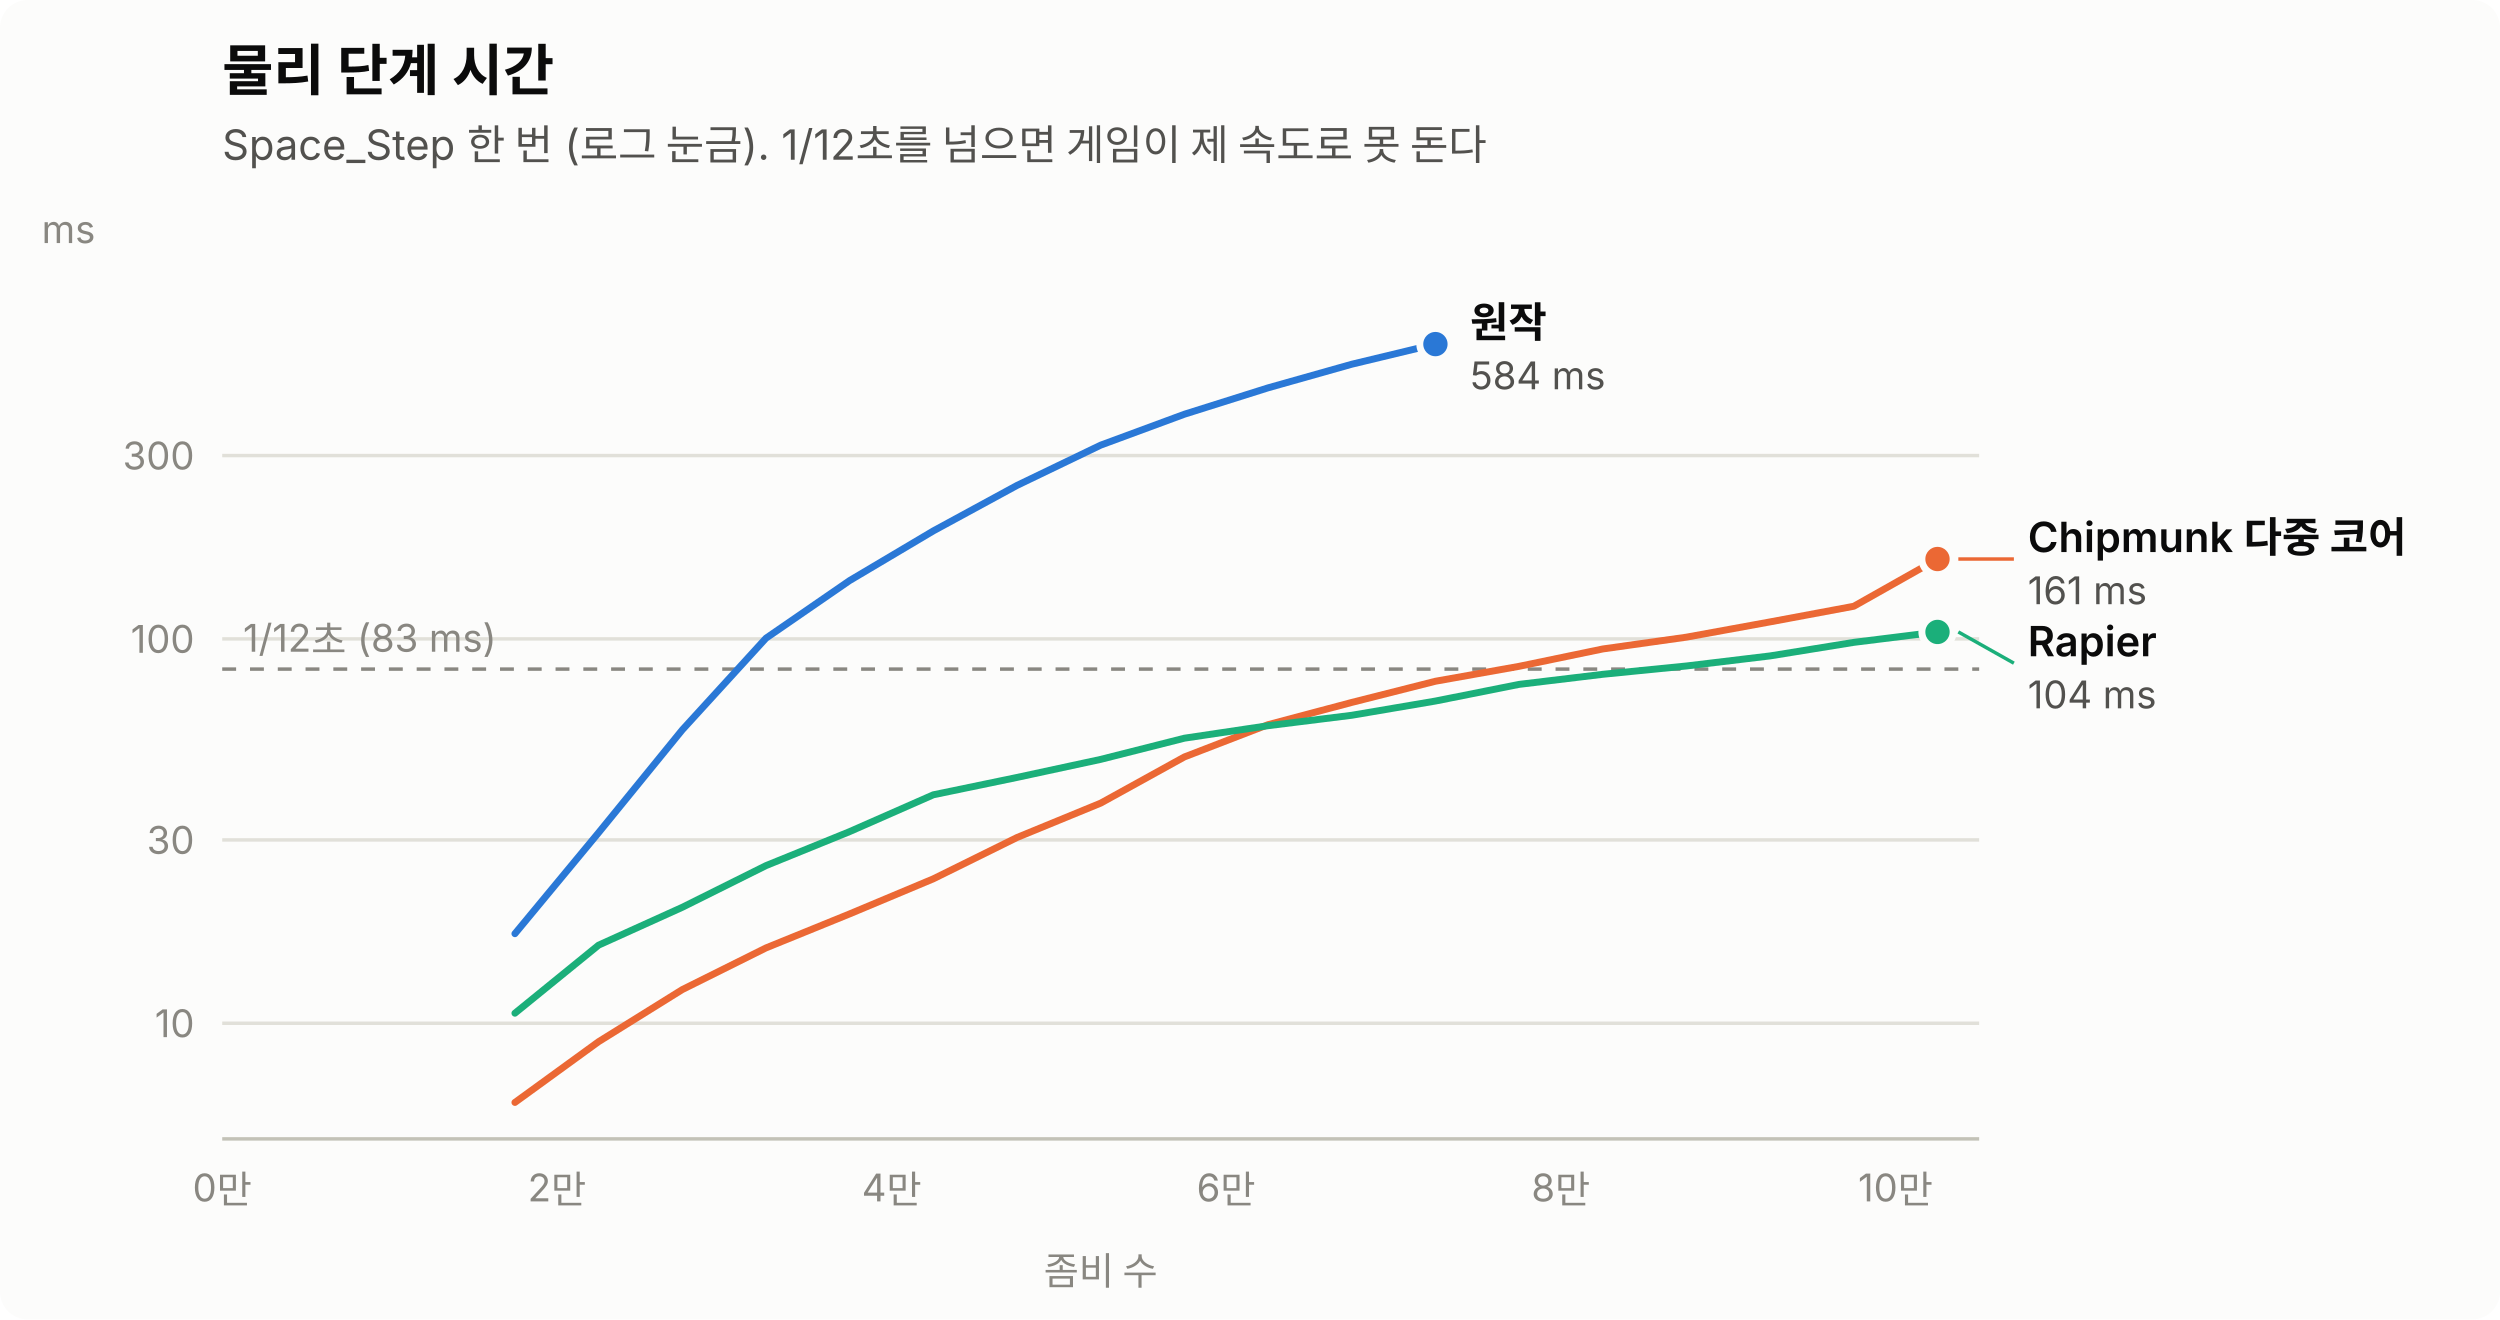
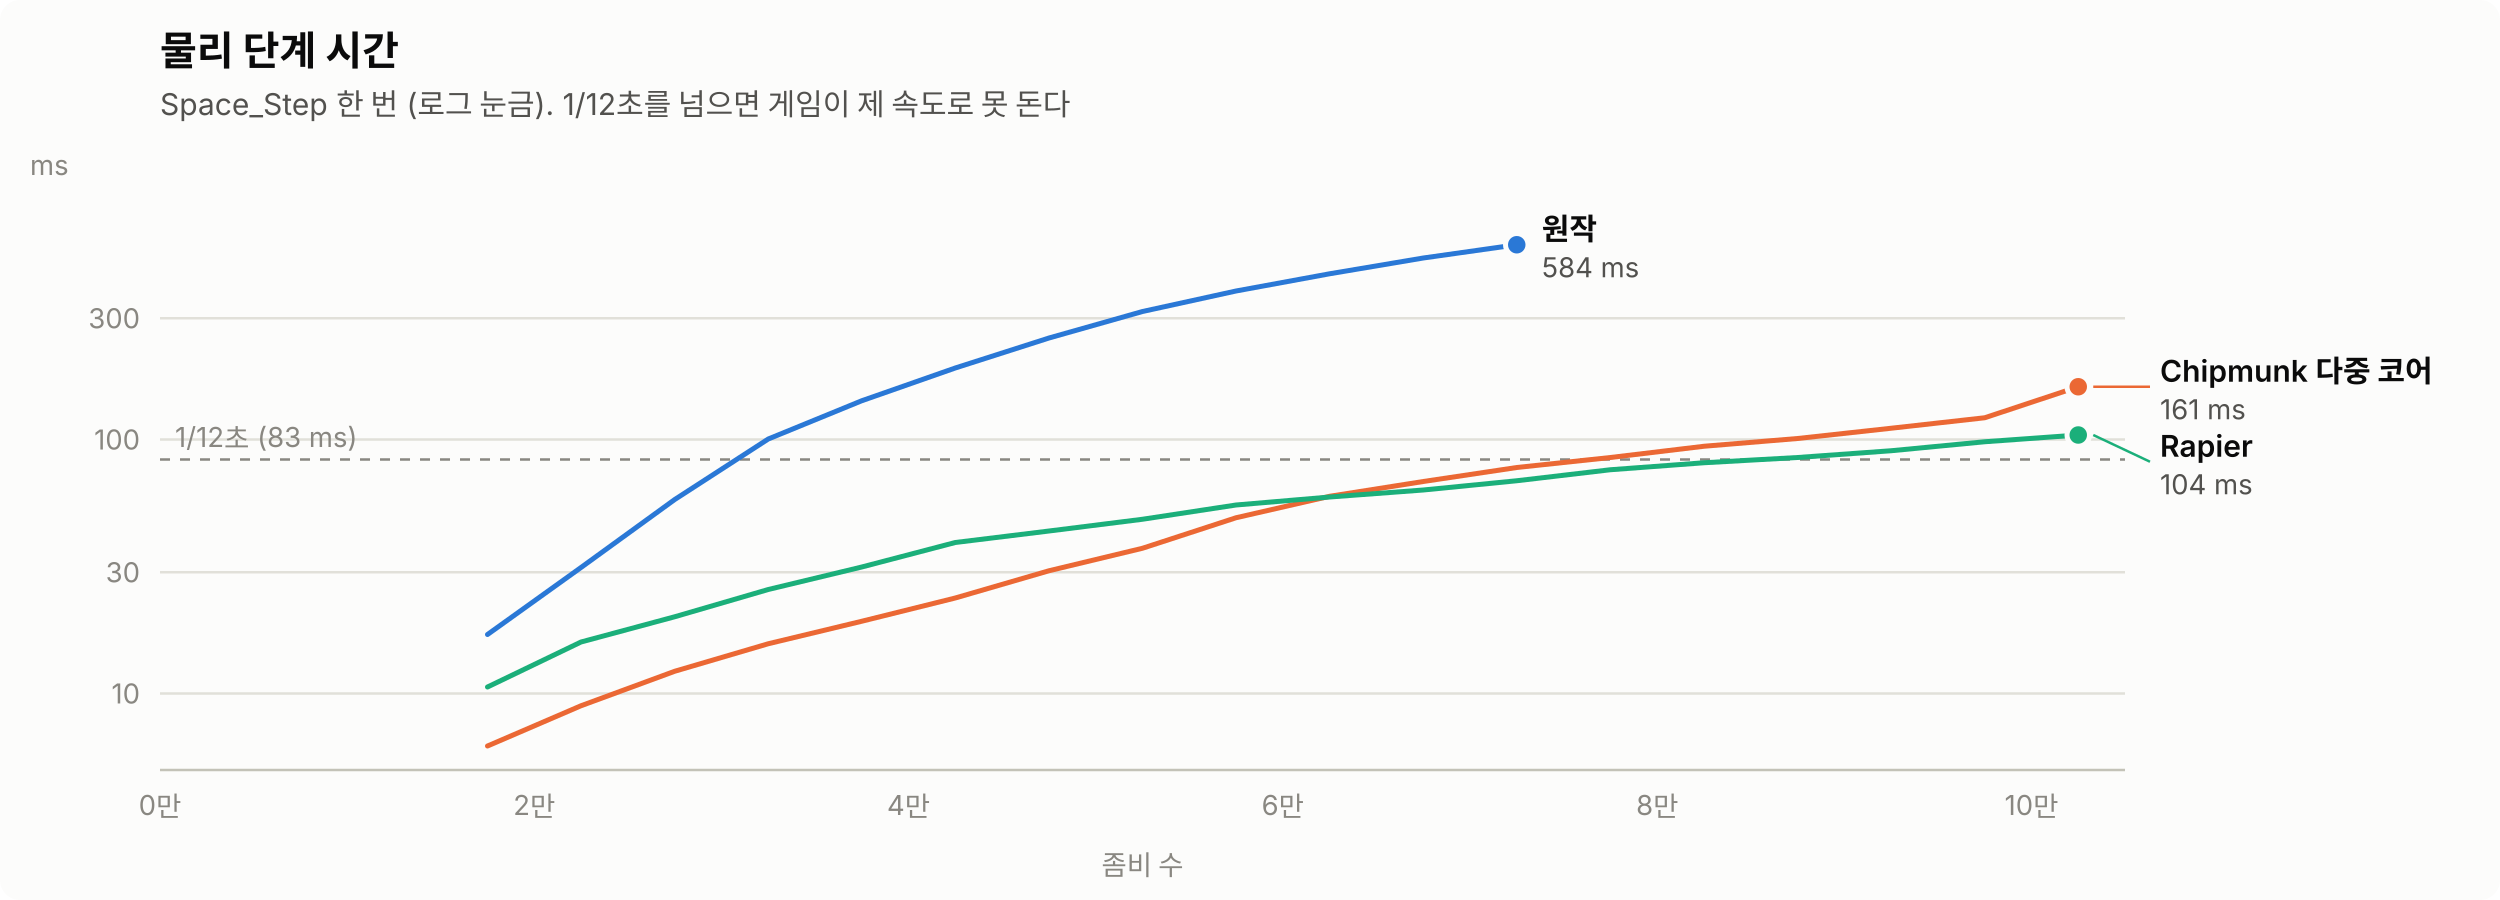
- <svg xmlns="http://www.w3.org/2000/svg" viewBox="0 0 720 380" width="720" height="380" role="img" aria-label="물리 단계 시간">
+ <svg xmlns="http://www.w3.org/2000/svg" viewBox="0 0 1000 360" width="1000" height="360" role="img" aria-label="물리 단계 시간">
  <style>svg{font-family:system-ui, -apple-system, "Segoe UI", "Malgun Gothic", sans-serif}.bg{fill:#fcfcfb}.t1{fill:#0b0b0b}.t2{fill:#52514e}.tm{fill:#898781}.grid{stroke:#e1e0d9}.axis{stroke:#c3c2b7}.ring{stroke:#fcfcfb}.ref{stroke:#898781}.s-original{stroke:#2a78d6}.f-original{fill:#2a78d6}.s-chipmunk{stroke:#eb6834}.f-chipmunk{fill:#eb6834}.s-rapier{stroke:#1baf7a}.f-rapier{fill:#1baf7a}@media (prefers-color-scheme: dark){.bg{fill:#1a1a19}.t1{fill:#f0efec}.t2{fill:#c3c2b7}.grid{stroke:#2c2c2a}.axis{stroke:#383835}.ring{stroke:#1a1a19}.s-original{stroke:#3987e5}.f-original{fill:#3987e5}.s-chipmunk{stroke:#d95926}.f-chipmunk{fill:#d95926}.s-rapier{stroke:#199e70}.f-rapier{fill:#199e70}}</style>
-   <rect class="bg" width="720" height="380" rx="8" />
+   <rect class="bg" width="1000" height="360" rx="8" />
  <text class="t1" x="64" y="26" font-size="16" font-weight="600">물리 단계 시간</text>
  <text class="t2" x="64" y="46" font-size="12">Space_Step 한 번 (로그 눈금). 1/12초를 넘으면 게임이 제 속도로 못 돈다</text>
-   <line class="grid" x1="64" x2="570" y1="294.7" y2="294.7" stroke-width="1" />
-   <text class="tm" x="56" y="298.7" font-size="11" text-anchor="end">10</text>
-   <line class="grid" x1="64" x2="570" y1="241.9" y2="241.9" stroke-width="1" />
-   <text class="tm" x="56" y="245.9" font-size="11" text-anchor="end">30</text>
-   <line class="grid" x1="64" x2="570" y1="184.0" y2="184.0" stroke-width="1" />
-   <text class="tm" x="56" y="188.0" font-size="11" text-anchor="end">100</text>
-   <line class="grid" x1="64" x2="570" y1="131.2" y2="131.2" stroke-width="1" />
-   <text class="tm" x="56" y="135.2" font-size="11" text-anchor="end">300</text>
-   <line class="axis" x1="64" x2="570" y1="328" y2="328" stroke-width="1" />
-   <text class="tm" x="64.0" y="346" font-size="11" text-anchor="middle">0만</text>
-   <text class="tm" x="160.4" y="346" font-size="11" text-anchor="middle">2만</text>
-   <text class="tm" x="256.8" y="346" font-size="11" text-anchor="middle">4만</text>
-   <text class="tm" x="353.1" y="346" font-size="11" text-anchor="middle">6만</text>
-   <text class="tm" x="449.5" y="346" font-size="11" text-anchor="middle">8만</text>
-   <text class="tm" x="545.9" y="346" font-size="11" text-anchor="middle">10만</text>
-   <text class="tm" x="317.0" y="370" font-size="11" text-anchor="middle">좀비 수</text>
+   <line class="grid" x1="64" x2="850" y1="277.4" y2="277.4" stroke-width="1" />
+   <text class="tm" x="56" y="281.4" font-size="11" text-anchor="end">10</text>
+   <line class="grid" x1="64" x2="850" y1="228.9" y2="228.9" stroke-width="1" />
+   <text class="tm" x="56" y="232.9" font-size="11" text-anchor="end">30</text>
+   <line class="grid" x1="64" x2="850" y1="175.8" y2="175.8" stroke-width="1" />
+   <text class="tm" x="56" y="179.8" font-size="11" text-anchor="end">100</text>
+   <line class="grid" x1="64" x2="850" y1="127.3" y2="127.3" stroke-width="1" />
+   <text class="tm" x="56" y="131.3" font-size="11" text-anchor="end">300</text>
+   <line class="axis" x1="64" x2="850" y1="308" y2="308" stroke-width="1" />
+   <text class="tm" x="64.0" y="326" font-size="11" text-anchor="middle">0만</text>
+   <text class="tm" x="213.7" y="326" font-size="11" text-anchor="middle">2만</text>
+   <text class="tm" x="363.4" y="326" font-size="11" text-anchor="middle">4만</text>
+   <text class="tm" x="513.1" y="326" font-size="11" text-anchor="middle">6만</text>
+   <text class="tm" x="662.9" y="326" font-size="11" text-anchor="middle">8만</text>
+   <text class="tm" x="812.6" y="326" font-size="11" text-anchor="middle">10만</text>
+   <text class="tm" x="457.0" y="350" font-size="11" text-anchor="middle">좀비 수</text>
  <text class="tm" x="12" y="70" font-size="11" text-anchor="start">ms</text>
-   <line class="ref" x1="64" x2="570" y1="192.7" y2="192.7" stroke-width="1" stroke-dasharray="4 4" />
-   <text class="tm" x="70" y="187.7" font-size="11" text-anchor="start">1/12초 (83 ms)</text>
-   <path class="s-original" d="M148.3,268.9 L172.4,239.8 L196.5,210.2 L220.6,183.8 L244.7,167.2 L268.8,152.9 L292.9,139.8 L317.0,128.2 L341.1,119.3 L365.2,111.7 L389.3,104.9 L413.4,99.1" fill="none" stroke-width="2" stroke-linejoin="round" stroke-linecap="round" />
-   <circle cx="148.3" cy="268.9" r="10" fill="transparent" />
-   <circle cx="172.4" cy="239.8" r="10" fill="transparent" />
-   <circle cx="196.5" cy="210.2" r="10" fill="transparent" />
-   <circle cx="220.6" cy="183.8" r="10" fill="transparent" />
-   <circle cx="244.7" cy="167.2" r="10" fill="transparent" />
-   <circle cx="268.8" cy="152.9" r="10" fill="transparent" />
-   <circle cx="292.9" cy="139.8" r="10" fill="transparent" />
-   <circle cx="317.0" cy="128.2" r="10" fill="transparent" />
-   <circle cx="341.1" cy="119.3" r="10" fill="transparent" />
-   <circle cx="365.2" cy="111.7" r="10" fill="transparent" />
-   <circle cx="389.3" cy="104.9" r="10" fill="transparent" />
-   <circle cx="413.4" cy="99.1" r="10" fill="transparent" />
-   <path class="s-chipmunk" d="M148.3,317.5 L172.4,300.0 L196.5,285.0 L220.6,273.0 L244.7,263.2 L268.8,253.1 L292.9,241.2 L317.0,231.3 L341.1,218.0 L365.2,208.7 L389.3,202.3 L413.4,196.2 L437.5,191.9 L461.6,186.9 L485.7,183.5 L509.8,179.1 L533.9,174.6 L558.0,161.0" fill="none" stroke-width="2" stroke-linejoin="round" stroke-linecap="round" />
-   <circle cx="148.3" cy="317.5" r="10" fill="transparent" />
-   <circle cx="172.4" cy="300.0" r="10" fill="transparent" />
-   <circle cx="196.5" cy="285.0" r="10" fill="transparent" />
-   <circle cx="220.6" cy="273.0" r="10" fill="transparent" />
-   <circle cx="244.7" cy="263.2" r="10" fill="transparent" />
-   <circle cx="268.8" cy="253.1" r="10" fill="transparent" />
-   <circle cx="292.9" cy="241.2" r="10" fill="transparent" />
-   <circle cx="317.0" cy="231.3" r="10" fill="transparent" />
-   <circle cx="341.1" cy="218.0" r="10" fill="transparent" />
-   <circle cx="365.2" cy="208.7" r="10" fill="transparent" />
-   <circle cx="389.3" cy="202.3" r="10" fill="transparent" />
-   <circle cx="413.4" cy="196.2" r="10" fill="transparent" />
-   <circle cx="437.5" cy="191.9" r="10" fill="transparent" />
-   <circle cx="461.6" cy="186.9" r="10" fill="transparent" />
-   <circle cx="485.7" cy="183.5" r="10" fill="transparent" />
-   <circle cx="509.8" cy="179.1" r="10" fill="transparent" />
-   <circle cx="533.9" cy="174.6" r="10" fill="transparent" />
-   <circle cx="558.0" cy="161.0" r="10" fill="transparent" />
-   <path class="s-rapier" d="M148.3,291.8 L172.4,272.2 L196.5,261.3 L220.6,249.3 L244.7,239.5 L268.8,228.9 L292.9,223.9 L317.0,218.7 L341.1,212.6 L365.2,209.0 L389.3,206.0 L413.4,201.9 L437.5,197.1 L461.6,194.2 L485.7,191.8 L509.8,188.9 L533.9,185.0 L558.0,182.0" fill="none" stroke-width="2" stroke-linejoin="round" stroke-linecap="round" />
-   <circle cx="148.3" cy="291.8" r="10" fill="transparent" />
-   <circle cx="172.4" cy="272.2" r="10" fill="transparent" />
-   <circle cx="196.5" cy="261.3" r="10" fill="transparent" />
-   <circle cx="220.6" cy="249.3" r="10" fill="transparent" />
-   <circle cx="244.7" cy="239.5" r="10" fill="transparent" />
-   <circle cx="268.8" cy="228.9" r="10" fill="transparent" />
-   <circle cx="292.9" cy="223.9" r="10" fill="transparent" />
-   <circle cx="317.0" cy="218.7" r="10" fill="transparent" />
-   <circle cx="341.1" cy="212.6" r="10" fill="transparent" />
-   <circle cx="365.2" cy="209.0" r="10" fill="transparent" />
-   <circle cx="389.3" cy="206.0" r="10" fill="transparent" />
-   <circle cx="413.4" cy="201.9" r="10" fill="transparent" />
-   <circle cx="437.5" cy="197.1" r="10" fill="transparent" />
-   <circle cx="461.6" cy="194.2" r="10" fill="transparent" />
-   <circle cx="485.7" cy="191.8" r="10" fill="transparent" />
-   <circle cx="509.8" cy="188.9" r="10" fill="transparent" />
-   <circle cx="533.9" cy="185.0" r="10" fill="transparent" />
-   <circle cx="558.0" cy="182.0" r="10" fill="transparent" />
-   <circle class="f-chipmunk ring" cx="558.0" cy="161.0" r="4.5" stroke-width="2" />
-   <line class="s-chipmunk" x1="564.0" y1="161.0" x2="580" y2="161.0" stroke-width="1" />
-   <text class="t1" x="584" y="159.0" font-size="12" font-weight="600">Chipmunk 다중 코어</text>
-   <text class="t2" x="584" y="174.0" font-size="11">161 ms</text>
-   <circle class="f-rapier ring" cx="558.0" cy="182.0" r="4.5" stroke-width="2" />
-   <line class="s-rapier" x1="564.0" y1="182.0" x2="580" y2="191.0" stroke-width="1" />
-   <text class="t1" x="584" y="189.0" font-size="12" font-weight="600">Rapier</text>
-   <text class="t2" x="584" y="204.0" font-size="11">104 ms</text>
-   <circle class="f-original ring" cx="413.4" cy="99.1" r="4.5" stroke-width="2" />
-   <text class="t1" x="423.381" y="97.1" font-size="12" font-weight="600">원작</text>
-   <text class="t2" x="423.381" y="112.1" font-size="11">584 ms</text>
+   <line class="ref" x1="64" x2="850" y1="183.8" y2="183.8" stroke-width="1" stroke-dasharray="4 4" />
+   <text class="tm" x="70" y="178.8" font-size="11" text-anchor="start">1/12초 (83 ms)</text>
+   <path class="s-original" d="M195.0,253.8 L232.4,227.0 L269.9,199.8 L307.3,175.6 L344.7,160.3 L382.1,147.2 L419.6,135.2 L457.0,124.6 L494.4,116.4 L531.9,109.5 L569.3,103.2 L606.7,97.9" fill="none" stroke-width="2" stroke-linejoin="round" stroke-linecap="round" />
+   <circle cx="195.0" cy="253.8" r="10" fill="transparent" />
+   <circle cx="232.4" cy="227.0" r="10" fill="transparent" />
+   <circle cx="269.9" cy="199.8" r="10" fill="transparent" />
+   <circle cx="307.3" cy="175.6" r="10" fill="transparent" />
+   <circle cx="344.7" cy="160.3" r="10" fill="transparent" />
+   <circle cx="382.1" cy="147.2" r="10" fill="transparent" />
+   <circle cx="419.6" cy="135.2" r="10" fill="transparent" />
+   <circle cx="457.0" cy="124.6" r="10" fill="transparent" />
+   <circle cx="494.4" cy="116.4" r="10" fill="transparent" />
+   <circle cx="531.9" cy="109.5" r="10" fill="transparent" />
+   <circle cx="569.3" cy="103.2" r="10" fill="transparent" />
+   <circle cx="606.7" cy="97.9" r="10" fill="transparent" />
+   <path class="s-chipmunk" d="M195.0,298.4 L232.4,282.3 L269.9,268.5 L307.3,257.5 L344.7,248.5 L382.1,239.2 L419.6,228.3 L457.0,219.3 L494.4,207.1 L531.9,198.5 L569.3,192.6 L606.7,187.0 L644.1,183.0 L681.6,178.5 L719.0,175.4 L756.4,171.3 L793.9,167.1 L831.3,154.7" fill="none" stroke-width="2" stroke-linejoin="round" stroke-linecap="round" />
+   <circle cx="195.0" cy="298.4" r="10" fill="transparent" />
+   <circle cx="232.4" cy="282.3" r="10" fill="transparent" />
+   <circle cx="269.9" cy="268.5" r="10" fill="transparent" />
+   <circle cx="307.3" cy="257.5" r="10" fill="transparent" />
+   <circle cx="344.7" cy="248.5" r="10" fill="transparent" />
+   <circle cx="382.1" cy="239.2" r="10" fill="transparent" />
+   <circle cx="419.6" cy="228.3" r="10" fill="transparent" />
+   <circle cx="457.0" cy="219.3" r="10" fill="transparent" />
+   <circle cx="494.4" cy="207.1" r="10" fill="transparent" />
+   <circle cx="531.9" cy="198.5" r="10" fill="transparent" />
+   <circle cx="569.3" cy="192.6" r="10" fill="transparent" />
+   <circle cx="606.7" cy="187.0" r="10" fill="transparent" />
+   <circle cx="644.1" cy="183.0" r="10" fill="transparent" />
+   <circle cx="681.6" cy="178.5" r="10" fill="transparent" />
+   <circle cx="719.0" cy="175.4" r="10" fill="transparent" />
+   <circle cx="756.4" cy="171.3" r="10" fill="transparent" />
+   <circle cx="793.9" cy="167.1" r="10" fill="transparent" />
+   <circle cx="831.3" cy="154.7" r="10" fill="transparent" />
+   <path class="s-rapier" d="M195.0,274.8 L232.4,256.8 L269.9,246.7 L307.3,235.8 L344.7,226.8 L382.1,217.0 L419.6,212.4 L457.0,207.7 L494.4,202.0 L531.9,198.8 L569.3,196.0 L606.7,192.3 L644.1,187.9 L681.6,185.1 L719.0,183.0 L756.4,180.3 L793.9,176.7 L831.3,174.0" fill="none" stroke-width="2" stroke-linejoin="round" stroke-linecap="round" />
+   <circle cx="195.0" cy="274.8" r="10" fill="transparent" />
+   <circle cx="232.4" cy="256.8" r="10" fill="transparent" />
+   <circle cx="269.9" cy="246.7" r="10" fill="transparent" />
+   <circle cx="307.3" cy="235.8" r="10" fill="transparent" />
+   <circle cx="344.7" cy="226.8" r="10" fill="transparent" />
+   <circle cx="382.1" cy="217.0" r="10" fill="transparent" />
+   <circle cx="419.6" cy="212.4" r="10" fill="transparent" />
+   <circle cx="457.0" cy="207.7" r="10" fill="transparent" />
+   <circle cx="494.4" cy="202.0" r="10" fill="transparent" />
+   <circle cx="531.9" cy="198.8" r="10" fill="transparent" />
+   <circle cx="569.3" cy="196.0" r="10" fill="transparent" />
+   <circle cx="606.7" cy="192.3" r="10" fill="transparent" />
+   <circle cx="644.1" cy="187.9" r="10" fill="transparent" />
+   <circle cx="681.6" cy="185.1" r="10" fill="transparent" />
+   <circle cx="719.0" cy="183.0" r="10" fill="transparent" />
+   <circle cx="756.4" cy="180.3" r="10" fill="transparent" />
+   <circle cx="793.9" cy="176.7" r="10" fill="transparent" />
+   <circle cx="831.3" cy="174.0" r="10" fill="transparent" />
+   <circle class="f-chipmunk ring" cx="831.3" cy="154.7" r="4.5" stroke-width="2" />
+   <line class="s-chipmunk" x1="837.3" y1="154.7" x2="860" y2="154.7" stroke-width="1" />
+   <text class="t1" x="864" y="152.7" font-size="12" font-weight="600">Chipmunk 다중 코어</text>
+   <text class="t2" x="864" y="167.7" font-size="11">161 ms</text>
+   <circle class="f-rapier ring" cx="831.3" cy="174.0" r="4.5" stroke-width="2" />
+   <line class="s-rapier" x1="837.3" y1="174.0" x2="860" y2="184.7" stroke-width="1" />
+   <text class="t1" x="864" y="182.7" font-size="12" font-weight="600">Rapier</text>
+   <text class="t2" x="864" y="197.7" font-size="11">104 ms</text>
+   <circle class="f-original ring" cx="606.7" cy="97.9" r="4.5" stroke-width="2" />
+   <text class="t1" x="616.714" y="95.9" font-size="12" font-weight="600">원작</text>
+   <text class="t2" x="616.714" y="110.9" font-size="11">584 ms</text>
</svg>
